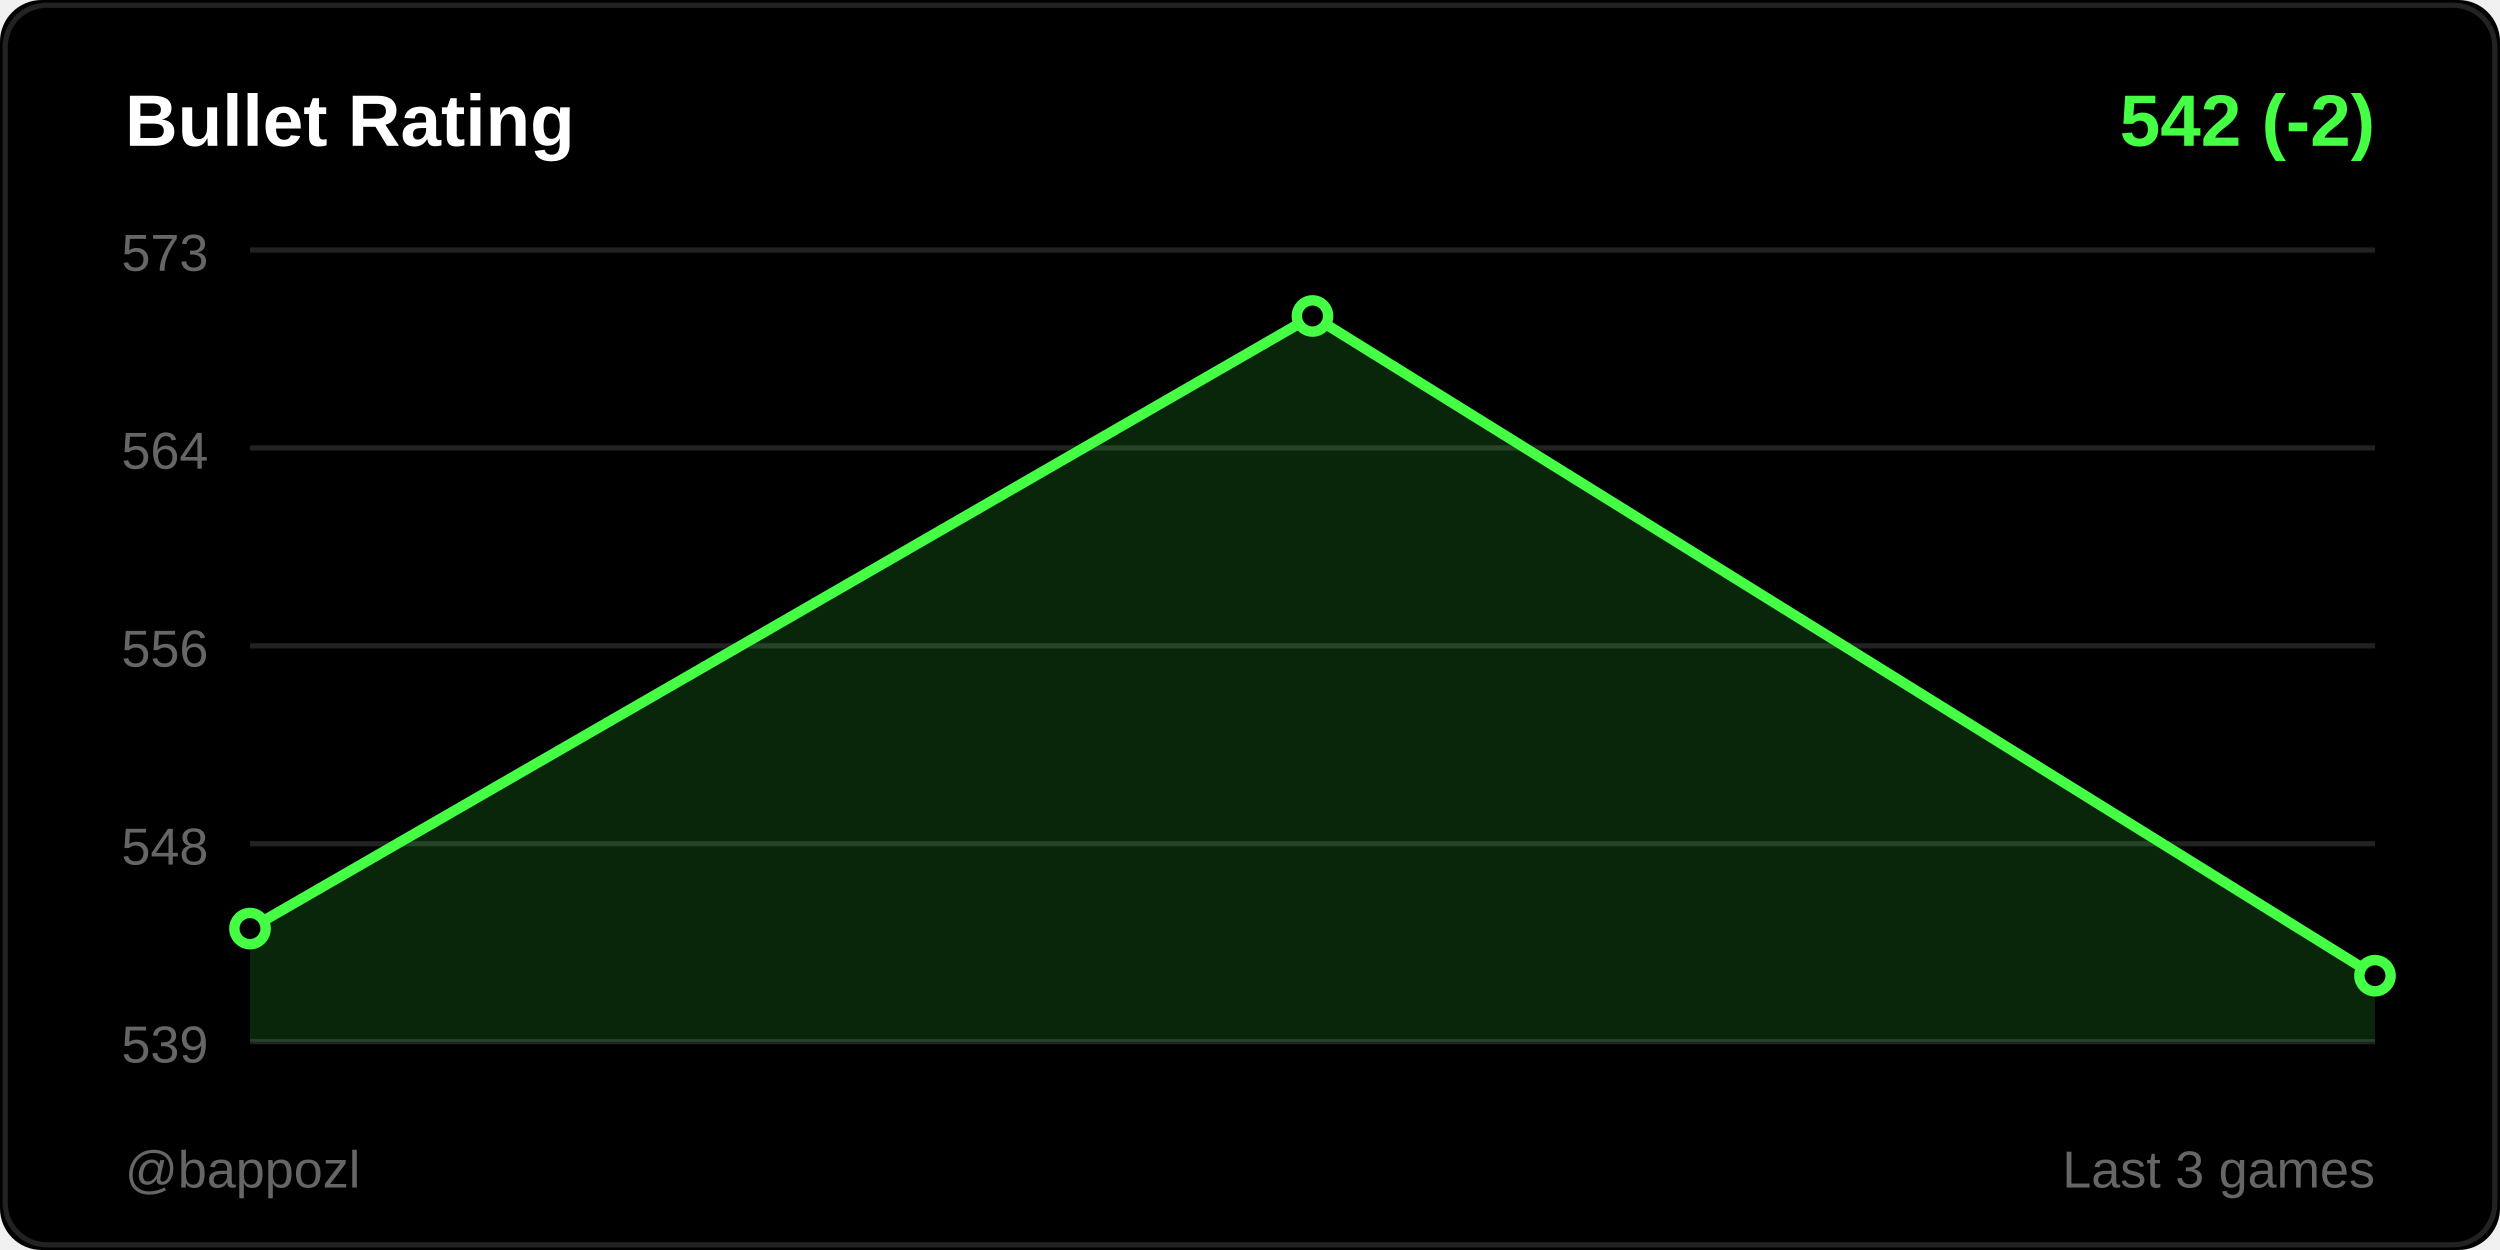
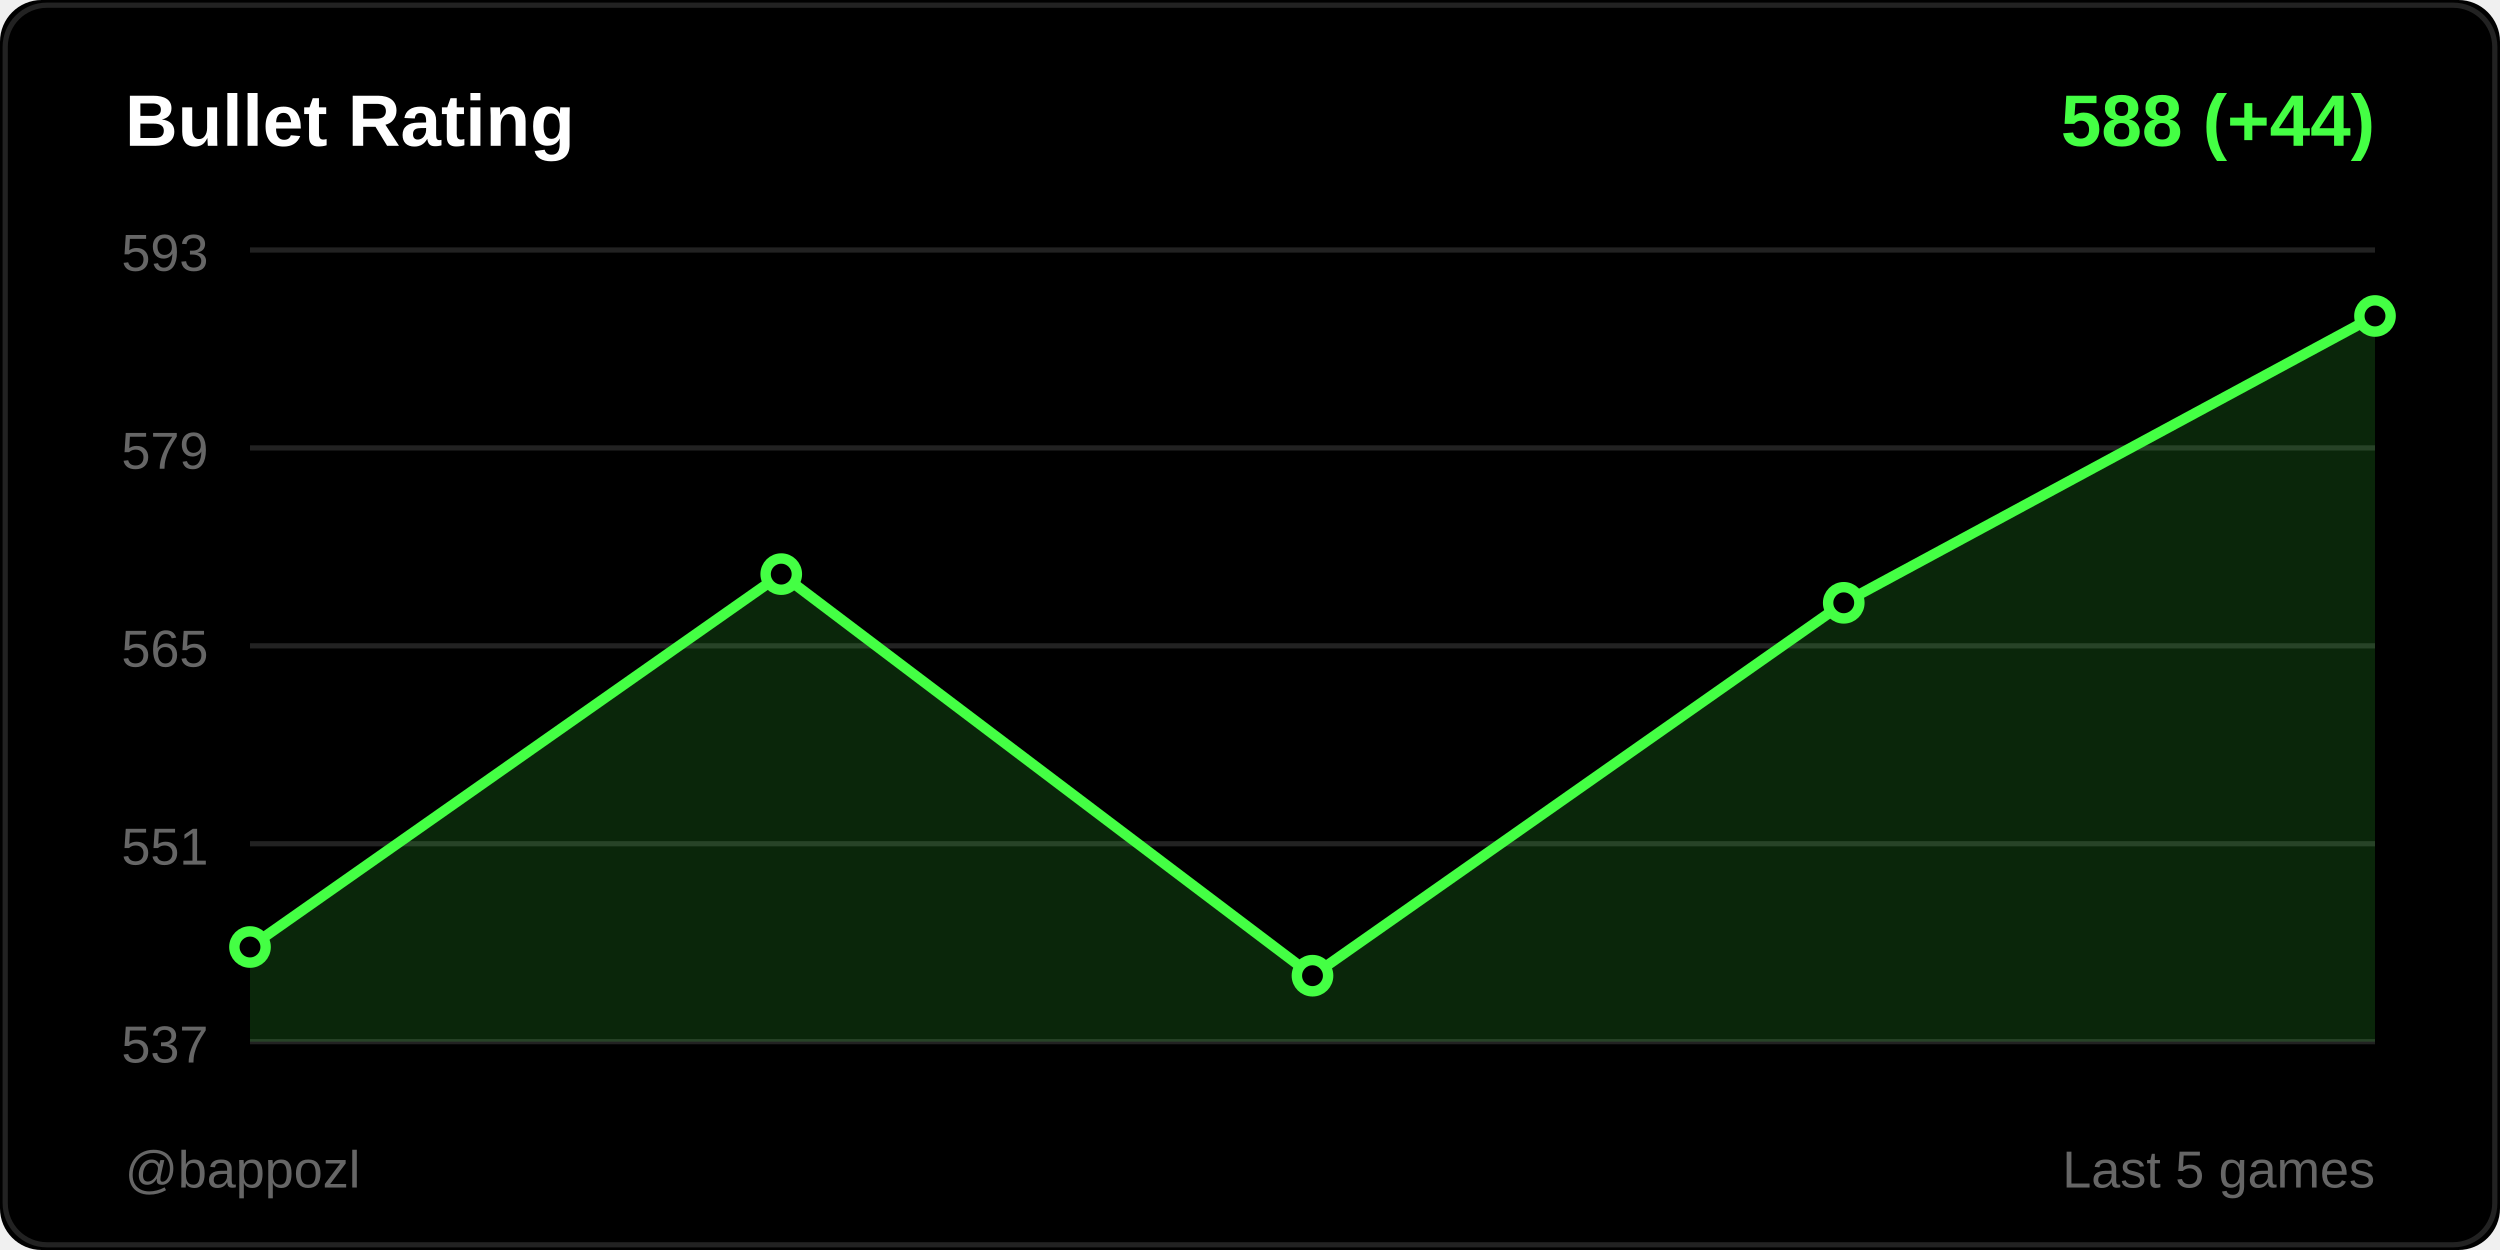
<svg xmlns="http://www.w3.org/2000/svg" width="480" height="240">
  <rect width="480" height="240" fill="#000000" rx="8" />
  <rect x="1" y="1" width="478" height="238" fill="none" stroke="#222222" rx="8" />
  <text x="24" y="28" fill="#ffffff" font-size="14" font-weight="600" font-family="Segoe UI, Arial, sans-serif">
    Bullet Rating
  </text>
  <text x="456" y="28" fill="#44ff44" font-size="14" font-weight="600" font-family="Segoe UI, Arial, sans-serif" text-anchor="end">
-     542 (-2)
+     588 (+44)
  </text>
  <line x1="48" y1="48" x2="456" y2="48" stroke="#222222" stroke-width="1" />
-   <text x="40" y="52" fill="#666666" font-size="10" font-family="Segoe UI, Arial, sans-serif" text-anchor="end">573</text>
+   <text x="40" y="52" fill="#666666" font-size="10" font-family="Segoe UI, Arial, sans-serif" text-anchor="end">593</text>
  <line x1="48" y1="86" x2="456" y2="86" stroke="#222222" stroke-width="1" />
-   <text x="40" y="90" fill="#666666" font-size="10" font-family="Segoe UI, Arial, sans-serif" text-anchor="end">564</text>
+   <text x="40" y="90" fill="#666666" font-size="10" font-family="Segoe UI, Arial, sans-serif" text-anchor="end">579</text>
  <line x1="48" y1="124" x2="456" y2="124" stroke="#222222" stroke-width="1" />
-   <text x="40" y="128" fill="#666666" font-size="10" font-family="Segoe UI, Arial, sans-serif" text-anchor="end">556</text>
+   <text x="40" y="128" fill="#666666" font-size="10" font-family="Segoe UI, Arial, sans-serif" text-anchor="end">565</text>
  <line x1="48" y1="162" x2="456" y2="162" stroke="#222222" stroke-width="1" />
-   <text x="40" y="166" fill="#666666" font-size="10" font-family="Segoe UI, Arial, sans-serif" text-anchor="end">548</text>
+   <text x="40" y="166" fill="#666666" font-size="10" font-family="Segoe UI, Arial, sans-serif" text-anchor="end">551</text>
  <line x1="48" y1="200" x2="456" y2="200" stroke="#222222" stroke-width="1" />
-   <text x="40" y="204" fill="#666666" font-size="10" font-family="Segoe UI, Arial, sans-serif" text-anchor="end">539</text>
-   <polygon points="48,200 48,178.286 252,60.667 456,187.333 456,200" fill="#44ff44" opacity="0.15" />
-   <polyline points="48,178.286 252,60.667 456,187.333" fill="none" stroke="#44ff44" stroke-width="2" stroke-linecap="round" stroke-linejoin="round" />
-   <circle cx="48" cy="178.286" r="3" fill="#000000" stroke="#44ff44" stroke-width="2" />
-   <circle cx="252" cy="60.667" r="3" fill="#000000" stroke="#44ff44" stroke-width="2" />
-   <circle cx="456" cy="187.333" r="3" fill="#000000" stroke="#44ff44" stroke-width="2" />
+   <text x="40" y="204" fill="#666666" font-size="10" font-family="Segoe UI, Arial, sans-serif" text-anchor="end">537</text>
+   <polygon points="48,200 48,181.826 150,110.232 252,187.333 354,115.739 456,60.667 456,200" fill="#44ff44" opacity="0.15" />
+   <polyline points="48,181.826 150,110.232 252,187.333 354,115.739 456,60.667" fill="none" stroke="#44ff44" stroke-width="2" stroke-linecap="round" stroke-linejoin="round" />
+   <circle cx="48" cy="181.826" r="3" fill="#000000" stroke="#44ff44" stroke-width="2" />
+   <circle cx="150" cy="110.232" r="3" fill="#000000" stroke="#44ff44" stroke-width="2" />
+   <circle cx="252" cy="187.333" r="3" fill="#000000" stroke="#44ff44" stroke-width="2" />
+   <circle cx="354" cy="115.739" r="3" fill="#000000" stroke="#44ff44" stroke-width="2" />
+   <circle cx="456" cy="60.667" r="3" fill="#000000" stroke="#44ff44" stroke-width="2" />
  <text x="24" y="228" fill="#666666" font-size="10" font-family="Segoe UI, Arial, sans-serif">
    @bappozl
  </text>
  <text x="456" y="228" fill="#666666" font-size="10" font-family="Segoe UI, Arial, sans-serif" text-anchor="end">
-     Last 3 games
+     Last 5 games
  </text>
</svg>
